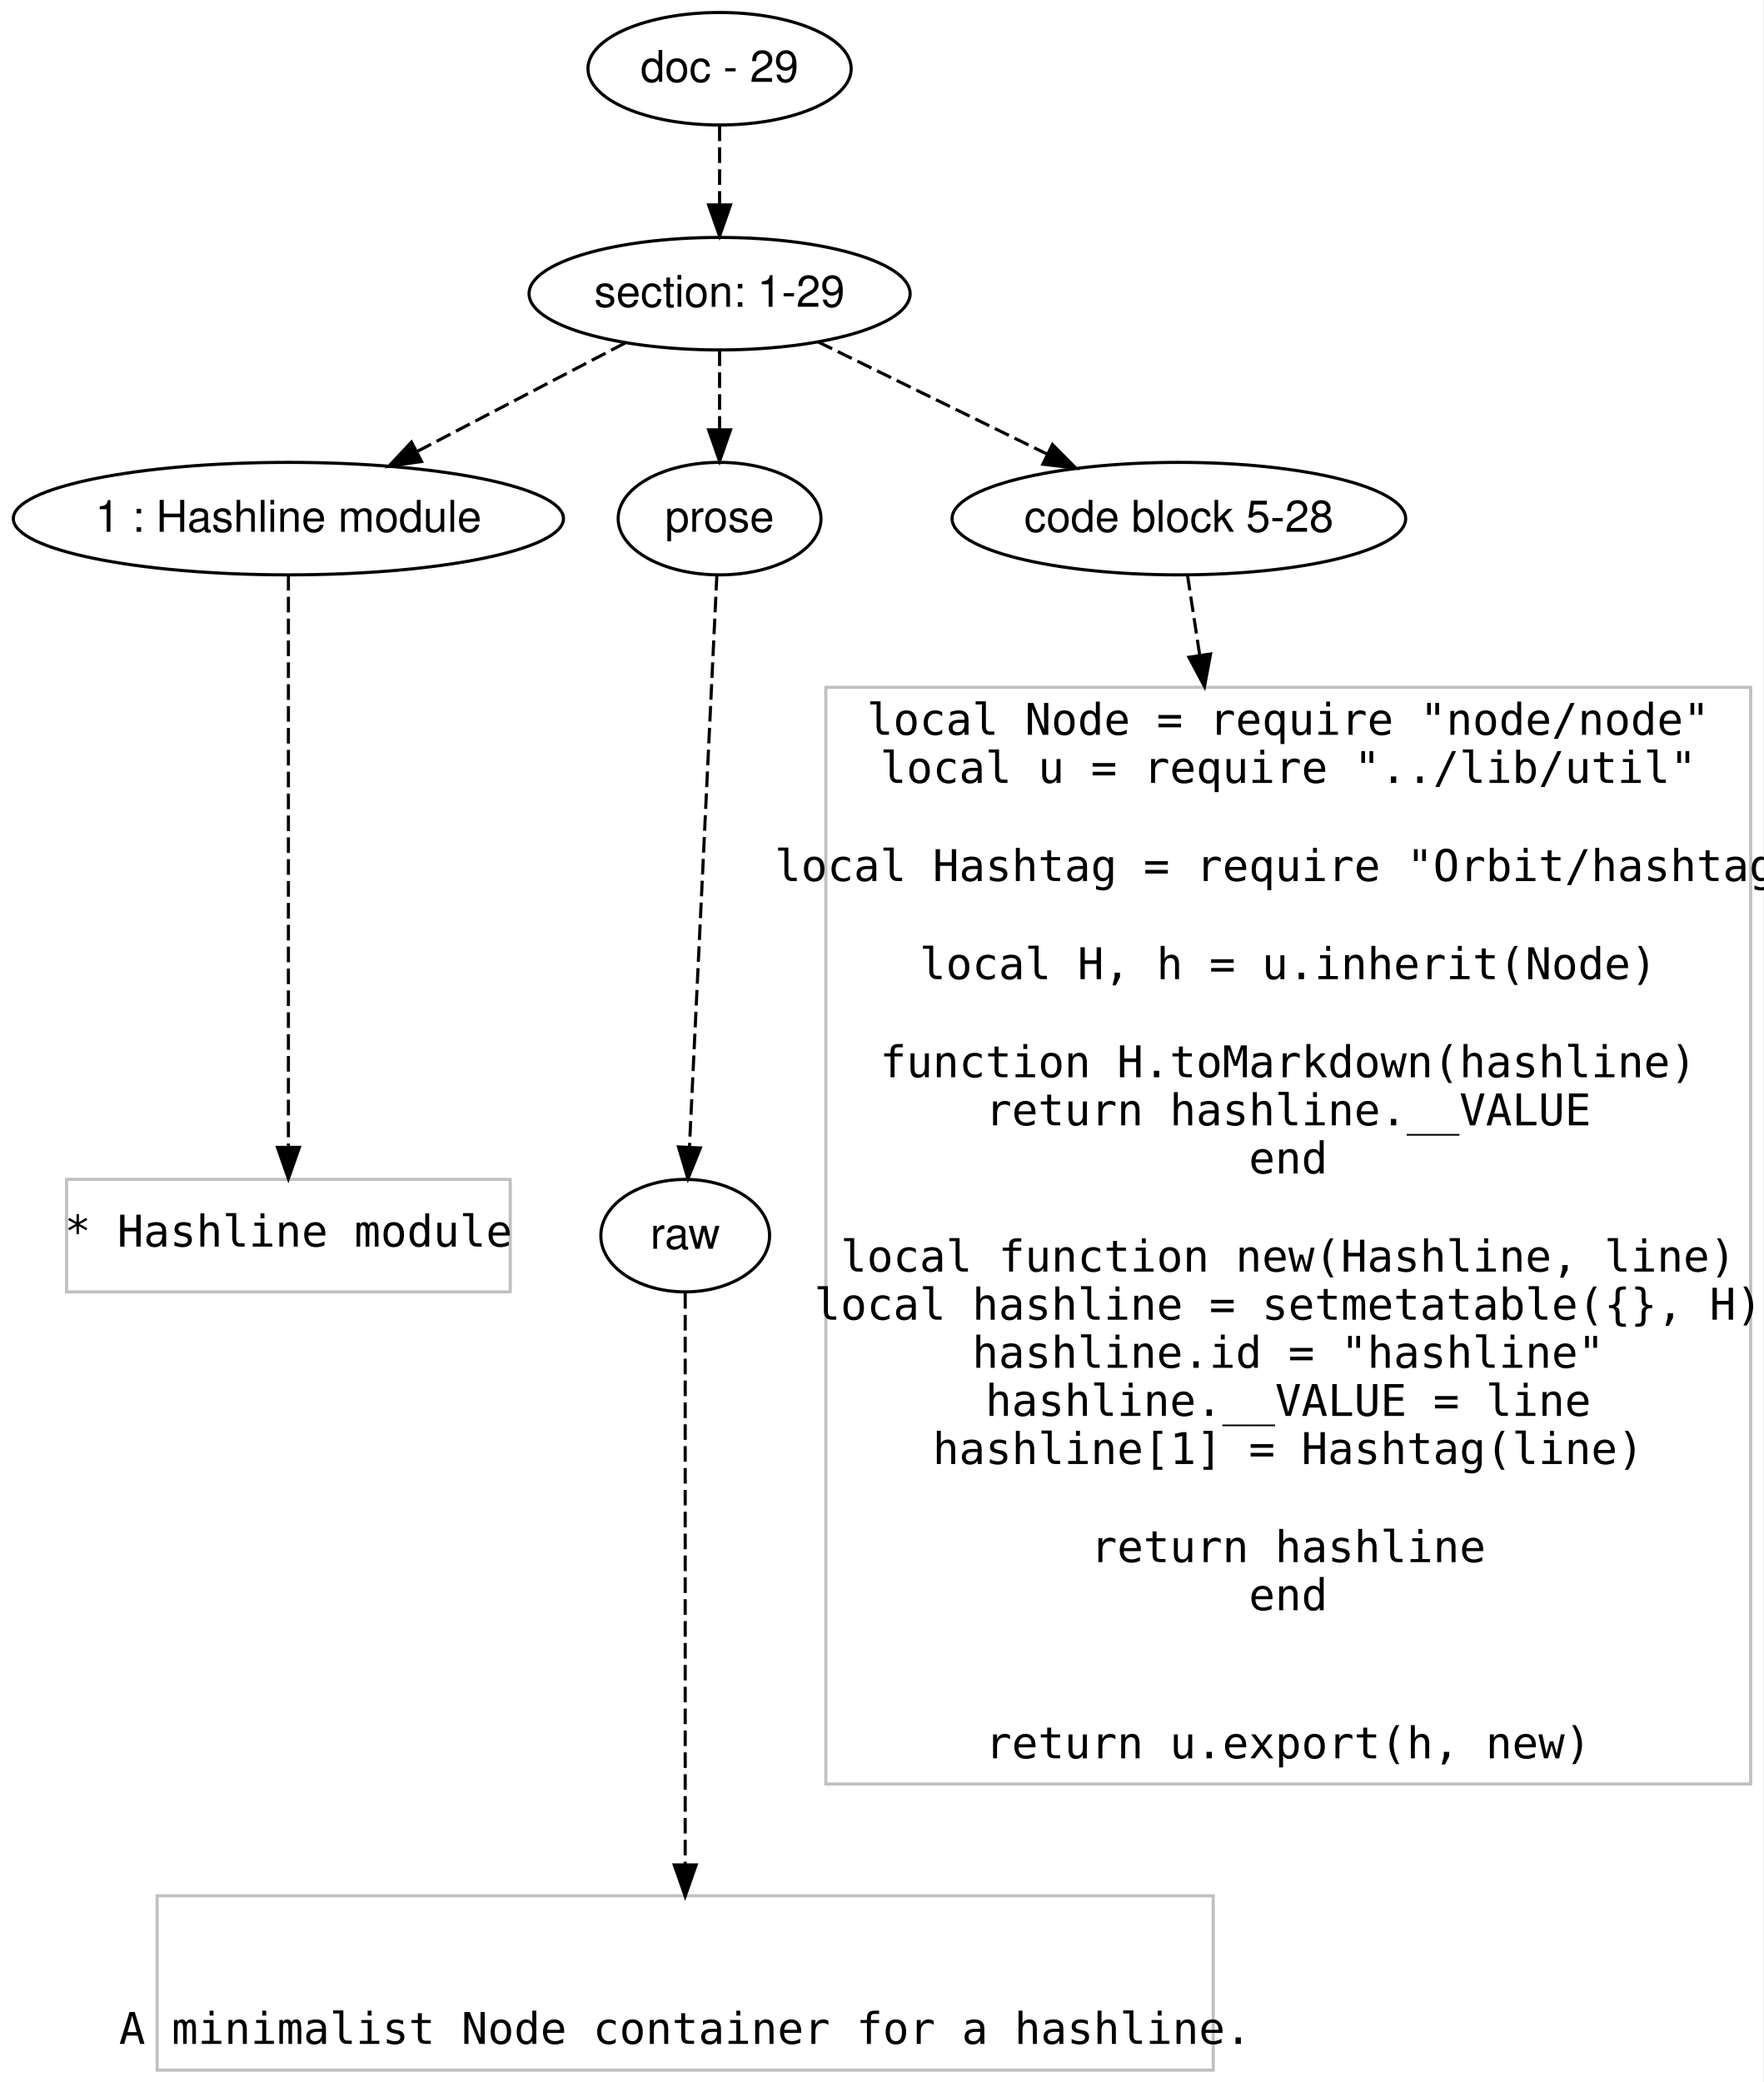
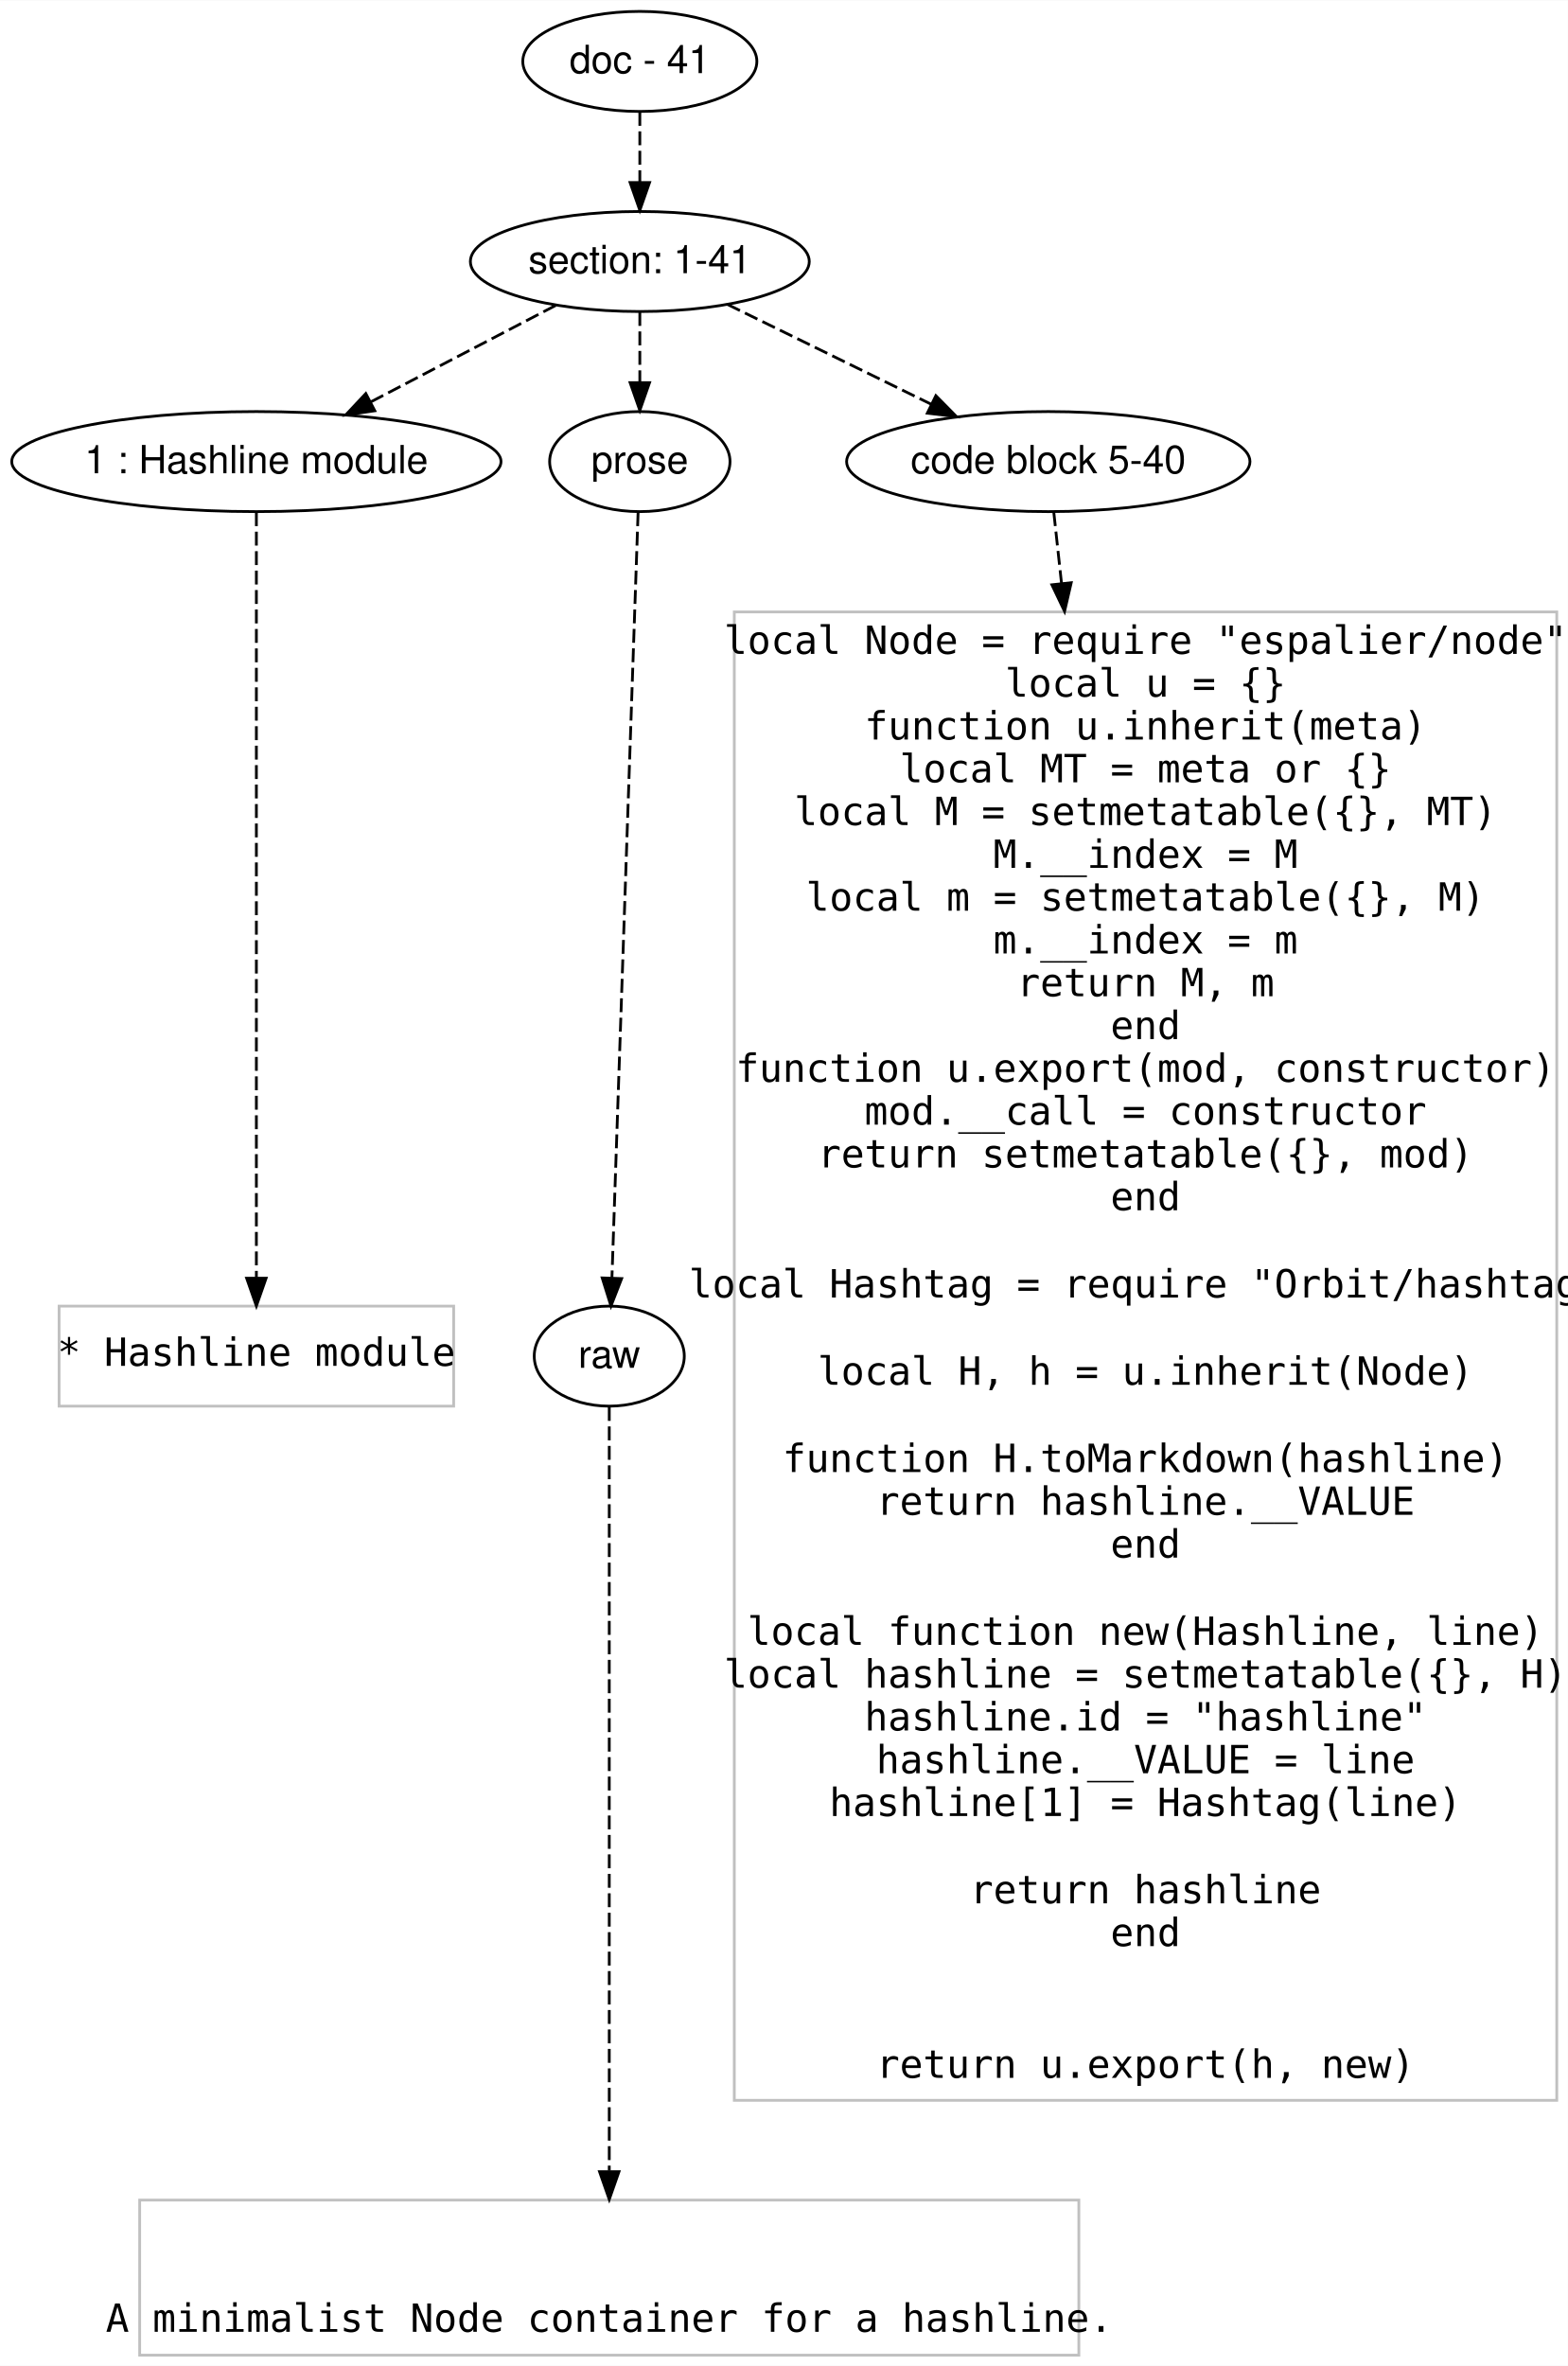
- <svg xmlns="http://www.w3.org/2000/svg" width="564pt" height="666pt" viewBox="0.00 0.00 564.27 666.40">
-   <g id="graph0" class="graph" transform="scale(1 1) rotate(0) translate(4 662.4005)">
-     <polygon fill="#ffffff" stroke="transparent" points="-4,4 -4,-662.4 560.269,-662.4 560.269,4 -4,4" />
-     <g id="node1" class="espalier/node">
-       <ellipse fill="none" stroke="#000000" cx="226.269" cy="-640.4" rx="42.122" ry="18" />
-       <text text-anchor="middle" x="226.269" y="-636.201" font-family="Helvetica,sans-Serif" font-size="14.00" fill="#000000">doc - 29</text>
+ <svg xmlns="http://www.w3.org/2000/svg" width="564pt" height="851pt" viewBox="0.00 0.00 564.27 851.20">
+   <g id="graph0" class="graph" transform="scale(1 1) rotate(0) translate(4 847.2009)">
+     <polygon fill="#ffffff" stroke="transparent" points="-4,4 -4,-847.201 560.269,-847.201 560.269,4 -4,4" />
+     <g id="node1" class="node">
+       <ellipse fill="none" stroke="#000000" cx="226.269" cy="-825.201" rx="42.122" ry="18" />
+       <text text-anchor="middle" x="226.269" y="-821.001" font-family="Helvetica,sans-Serif" font-size="14.00" fill="#000000">doc - 41</text>
    </g>
-     <g id="node2" class="espalier/node">
-       <ellipse fill="none" stroke="#000000" cx="226.269" cy="-568.4" rx="60.983" ry="18" />
-       <text text-anchor="middle" x="226.269" y="-564.201" font-family="Helvetica,sans-Serif" font-size="14.00" fill="#000000">section: 1-29</text>
+     <g id="node2" class="node">
+       <ellipse fill="none" stroke="#000000" cx="226.269" cy="-753.201" rx="60.983" ry="18" />
+       <text text-anchor="middle" x="226.269" y="-749.001" font-family="Helvetica,sans-Serif" font-size="14.00" fill="#000000">section: 1-41</text>
    </g>
    <g id="edge1" class="edge">
-       <path fill="none" stroke="#000000" stroke-dasharray="5,2" d="M226.269,-622.232C226.269,-614.532 226.269,-605.375 226.269,-596.817" />
-       <polygon fill="#000000" stroke="#000000" points="229.769,-596.814 226.269,-586.814 222.769,-596.814 229.769,-596.814" />
+       <path fill="none" stroke="#000000" stroke-dasharray="5,2" d="M226.269,-807.032C226.269,-799.332 226.269,-790.175 226.269,-781.617" />
+       <polygon fill="#000000" stroke="#000000" points="229.769,-781.614 226.269,-771.614 222.769,-781.614 229.769,-781.614" />
    </g>
-     <g id="node3" class="espalier/node">
-       <ellipse fill="none" stroke="#000000" cx="88.269" cy="-496.401" rx="88.038" ry="18" />
-       <text text-anchor="middle" x="88.269" y="-492.2" font-family="Helvetica,sans-Serif" font-size="14.00" fill="#000000">1 : Hashline module</text>
+     <g id="node3" class="node">
+       <ellipse fill="none" stroke="#000000" cx="88.269" cy="-681.201" rx="88.038" ry="18" />
+       <text text-anchor="middle" x="88.269" y="-677.001" font-family="Helvetica,sans-Serif" font-size="14.00" fill="#000000">1 : Hashline module</text>
    </g>
    <g id="edge2" class="edge">
-       <path fill="none" stroke="#000000" stroke-dasharray="5,2" d="M195.984,-552.6C176.407,-542.385 150.681,-528.964 129.281,-517.798" />
-       <polygon fill="#000000" stroke="#000000" points="130.889,-514.69 120.405,-513.167 127.651,-520.896 130.889,-514.69" />
+       <path fill="none" stroke="#000000" stroke-dasharray="5,2" d="M195.984,-737.4C176.407,-727.186 150.681,-713.764 129.281,-702.598" />
+       <polygon fill="#000000" stroke="#000000" points="130.889,-699.49 120.405,-697.967 127.651,-705.696 130.889,-699.49" />
    </g>
-     <g id="node4" class="espalier/node">
-       <ellipse fill="none" stroke="#000000" cx="226.269" cy="-496.401" rx="32.459" ry="18" />
-       <text text-anchor="middle" x="226.269" y="-492.2" font-family="Helvetica,sans-Serif" font-size="14.00" fill="#000000">prose</text>
+     <g id="node4" class="node">
+       <ellipse fill="none" stroke="#000000" cx="226.269" cy="-681.201" rx="32.459" ry="18" />
+       <text text-anchor="middle" x="226.269" y="-677.001" font-family="Helvetica,sans-Serif" font-size="14.00" fill="#000000">prose</text>
    </g>
    <g id="edge3" class="edge">
-       <path fill="none" stroke="#000000" stroke-dasharray="5,2" d="M226.269,-550.232C226.269,-542.532 226.269,-533.375 226.269,-524.817" />
-       <polygon fill="#000000" stroke="#000000" points="229.769,-524.814 226.269,-514.814 222.769,-524.814 229.769,-524.814" />
+       <path fill="none" stroke="#000000" stroke-dasharray="5,2" d="M226.269,-735.032C226.269,-727.332 226.269,-718.175 226.269,-709.617" />
+       <polygon fill="#000000" stroke="#000000" points="229.769,-709.614 226.269,-699.614 222.769,-709.614 229.769,-709.614" />
    </g>
-     <g id="node5" class="espalier/node">
-       <ellipse fill="none" stroke="#000000" cx="373.269" cy="-496.401" rx="72.584" ry="18" />
-       <text text-anchor="middle" x="373.269" y="-492.2" font-family="Helvetica,sans-Serif" font-size="14.00" fill="#000000">code block 5-28</text>
+     <g id="node5" class="node">
+       <ellipse fill="none" stroke="#000000" cx="373.269" cy="-681.201" rx="72.584" ry="18" />
+       <text text-anchor="middle" x="373.269" y="-677.001" font-family="Helvetica,sans-Serif" font-size="14.00" fill="#000000">code block 5-40</text>
    </g>
    <g id="edge4" class="edge">
-       <path fill="none" stroke="#000000" stroke-dasharray="5,2" d="M257.804,-552.955C279.253,-542.449 307.873,-528.431 331.252,-516.98" />
-       <polygon fill="#000000" stroke="#000000" points="332.815,-520.112 340.256,-512.57 329.736,-513.825 332.815,-520.112" />
+       <path fill="none" stroke="#000000" stroke-dasharray="5,2" d="M257.804,-737.755C279.253,-727.249 307.873,-713.232 331.252,-701.781" />
+       <polygon fill="#000000" stroke="#000000" points="332.815,-704.912 340.256,-697.37 329.736,-698.626 332.815,-704.912" />
    </g>
-     <g id="node6" class="espalier/node">
-       <polygon fill="none" stroke="#c0c0c0" points="159.269,-284.9 17.269,-284.9 17.269,-248.9 159.269,-248.9 159.269,-284.9" />
-       <text text-anchor="middle" x="88.269" y="-263.4" font-family="Inconsolata" font-size="14.00" fill="#000000"> * Hashline module</text>
+     <g id="node6" class="node">
+       <polygon fill="none" stroke="#c0c0c0" points="159.269,-377.3 17.269,-377.3 17.269,-341.3 159.269,-341.3 159.269,-377.3" />
+       <text text-anchor="middle" x="88.269" y="-355.8" font-family="Inconsolata" font-size="14.00" fill="#000000"> * Hashline module</text>
    </g>
    <g id="edge5" class="edge">
-       <path fill="none" stroke="#000000" stroke-dasharray="5,2" d="M88.269,-478.392C88.269,-438.689 88.269,-343.361 88.269,-295.432" />
-       <polygon fill="#000000" stroke="#000000" points="91.769,-295.143 88.269,-285.143 84.769,-295.143 91.769,-295.143" />
+       <path fill="none" stroke="#000000" stroke-dasharray="5,2" d="M88.269,-662.972C88.269,-609.412 88.269,-452.245 88.269,-387.585" />
+       <polygon fill="#000000" stroke="#000000" points="91.769,-387.33 88.269,-377.33 84.769,-387.33 91.769,-387.33" />
    </g>
-     <g id="node7" class="espalier/node">
-       <ellipse fill="none" stroke="#000000" cx="215.269" cy="-266.9" rx="27" ry="18" />
-       <text text-anchor="middle" x="215.269" y="-262.7" font-family="Helvetica,sans-Serif" font-size="14.00" fill="#000000">raw</text>
+     <g id="node7" class="node">
+       <ellipse fill="none" stroke="#000000" cx="215.269" cy="-359.3" rx="27" ry="18" />
+       <text text-anchor="middle" x="215.269" y="-355.101" font-family="Helvetica,sans-Serif" font-size="14.00" fill="#000000">raw</text>
    </g>
    <g id="edge6" class="edge">
-       <path fill="none" stroke="#000000" stroke-dasharray="5,2" d="M225.406,-478.392C223.503,-438.689 218.934,-343.361 216.636,-295.432" />
-       <polygon fill="#000000" stroke="#000000" points="220.118,-294.964 216.143,-285.143 213.126,-295.299 220.118,-294.964" />
+       <path fill="none" stroke="#000000" stroke-dasharray="5,2" d="M225.646,-662.972C223.816,-609.412 218.445,-452.245 216.235,-387.585" />
+       <polygon fill="#000000" stroke="#000000" points="219.724,-387.204 215.885,-377.33 212.728,-387.443 219.724,-387.204" />
    </g>
-     <g id="node9" class="espalier/node">
-       <polygon fill="none" stroke="#c0c0c0" points="556.269,-442.401 260.269,-442.401 260.269,-91.4 556.269,-91.4 556.269,-442.401" />
-       <text text-anchor="middle" x="408.269" y="-427.2" font-family="Inconsolata" font-size="14.00" fill="#000000">local Node = require "node/node"</text>
-       <text text-anchor="middle" x="408.269" y="-411.8" font-family="Inconsolata" font-size="14.00" fill="#000000">local u = require "../lib/util"</text>
+     <g id="node9" class="node">
+       <polygon fill="none" stroke="#c0c0c0" points="556.269,-627.101 260.269,-627.101 260.269,-91.5 556.269,-91.5 556.269,-627.101" />
+       <text text-anchor="middle" x="408.269" y="-612.001" font-family="Inconsolata" font-size="14.00" fill="#000000">local Node = require "espalier/node"</text>
+       <text text-anchor="middle" x="408.269" y="-596.601" font-family="Inconsolata" font-size="14.00" fill="#000000">local u = {}</text>
+       <text text-anchor="middle" x="408.269" y="-581.201" font-family="Inconsolata" font-size="14.00" fill="#000000">function u.inherit(meta)</text>
+       <text text-anchor="middle" x="408.269" y="-565.801" font-family="Inconsolata" font-size="14.00" fill="#000000">  local MT = meta or {}</text>
+       <text text-anchor="middle" x="408.269" y="-550.401" font-family="Inconsolata" font-size="14.00" fill="#000000">  local M = setmetatable({}, MT)</text>
+       <text text-anchor="middle" x="408.269" y="-535.001" font-family="Inconsolata" font-size="14.00" fill="#000000">  M.__index = M</text>
+       <text text-anchor="middle" x="408.269" y="-519.601" font-family="Inconsolata" font-size="14.00" fill="#000000">  local m = setmetatable({}, M)</text>
+       <text text-anchor="middle" x="408.269" y="-504.201" font-family="Inconsolata" font-size="14.00" fill="#000000">  m.__index = m</text>
+       <text text-anchor="middle" x="408.269" y="-488.801" font-family="Inconsolata" font-size="14.00" fill="#000000">  return M, m</text>
+       <text text-anchor="middle" x="408.269" y="-473.401" font-family="Inconsolata" font-size="14.00" fill="#000000">end</text>
+       <text text-anchor="middle" x="408.269" y="-458.001" font-family="Inconsolata" font-size="14.00" fill="#000000">function u.export(mod, constructor)</text>
+       <text text-anchor="middle" x="408.269" y="-442.601" font-family="Inconsolata" font-size="14.00" fill="#000000">  mod.__call = constructor</text>
+       <text text-anchor="middle" x="408.269" y="-427.2" font-family="Inconsolata" font-size="14.00" fill="#000000">  return setmetatable({}, mod)</text>
+       <text text-anchor="middle" x="408.269" y="-411.8" font-family="Inconsolata" font-size="14.00" fill="#000000">end</text>
      <text text-anchor="middle" x="408.269" y="-380.4" font-family="Inconsolata" font-size="14.00" fill="#000000">local Hashtag = require "Orbit/hashtag"</text>
      <text text-anchor="middle" x="408.269" y="-349" font-family="Inconsolata" font-size="14.00" fill="#000000">local H, h = u.inherit(Node)</text>
      <text text-anchor="middle" x="408.269" y="-317.6" font-family="Inconsolata" font-size="14.00" fill="#000000">function H.toMarkdown(hashline)</text>
      <text text-anchor="middle" x="408.269" y="-302.2" font-family="Inconsolata" font-size="14.00" fill="#000000">  return hashline.__VALUE</text>
      <text text-anchor="middle" x="408.269" y="-286.8" font-family="Inconsolata" font-size="14.00" fill="#000000">end</text>
      <text text-anchor="middle" x="408.269" y="-255.4" font-family="Inconsolata" font-size="14.00" fill="#000000">local function new(Hashline, line)</text>
      <text text-anchor="middle" x="408.269" y="-240" font-family="Inconsolata" font-size="14.00" fill="#000000">    local hashline = setmetatable({}, H)</text>
      <text text-anchor="middle" x="408.269" y="-224.6" font-family="Inconsolata" font-size="14.00" fill="#000000">    hashline.id = "hashline"</text>
      <text text-anchor="middle" x="408.269" y="-209.2" font-family="Inconsolata" font-size="14.00" fill="#000000">    hashline.__VALUE = line</text>
      <text text-anchor="middle" x="408.269" y="-193.8" font-family="Inconsolata" font-size="14.00" fill="#000000">    hashline[1] = Hashtag(line)</text>
-       <text text-anchor="middle" x="408.269" y="-162.4" font-family="Inconsolata" font-size="14.00" fill="#000000">    return hashline </text>
+       <text text-anchor="middle" x="408.269" y="-162.4" font-family="Inconsolata" font-size="14.00" fill="#000000">    return hashline</text>
      <text text-anchor="middle" x="408.269" y="-147" font-family="Inconsolata" font-size="14.00" fill="#000000">end</text>
      <text text-anchor="middle" x="408.269" y="-99.6" font-family="Inconsolata" font-size="14.00" fill="#000000">return u.export(h, new)</text>
    </g>
    <g id="edge8" class="edge">
-       <path fill="none" stroke="#000000" stroke-dasharray="5,2" d="M376.015,-478.392C377.09,-471.345 378.432,-462.546 379.953,-452.571" />
-       <polygon fill="#000000" stroke="#000000" points="383.416,-453.079 381.464,-442.665 376.496,-452.023 383.416,-453.079" />
+       <path fill="none" stroke="#000000" stroke-dasharray="5,2" d="M375.251,-662.972C376.007,-656.017 376.953,-647.316 378.042,-637.297" />
+       <polygon fill="#000000" stroke="#000000" points="381.528,-637.622 379.129,-627.302 374.569,-636.865 381.528,-637.622" />
    </g>
-     <g id="node8" class="espalier/node">
+     <g id="node8" class="node">
      <polygon fill="none" stroke="#c0c0c0" points="384.269,-55.602 46.269,-55.602 46.269,.202 384.269,.202 384.269,-55.602" />
      <text text-anchor="middle" x="215.269" y="-8.2" font-family="Inconsolata" font-size="14.00" fill="#000000">   A minimalist Node container for a hashline.</text>
    </g>
    <g id="edge7" class="edge">
-       <path fill="none" stroke="#000000" stroke-dasharray="5,2" d="M215.269,-248.528C215.269,-209.534 215.269,-117.806 215.269,-65.668" />
-       <polygon fill="#000000" stroke="#000000" points="218.769,-65.486 215.269,-55.486 211.769,-65.486 218.769,-65.486" />
+       <path fill="none" stroke="#000000" stroke-dasharray="5,2" d="M215.269,-341C215.269,-288.696 215.269,-137.741 215.269,-66.193" />
+       <polygon fill="#000000" stroke="#000000" points="218.769,-65.826 215.269,-55.826 211.769,-65.826 218.769,-65.826" />
    </g>
  </g>
</svg>
